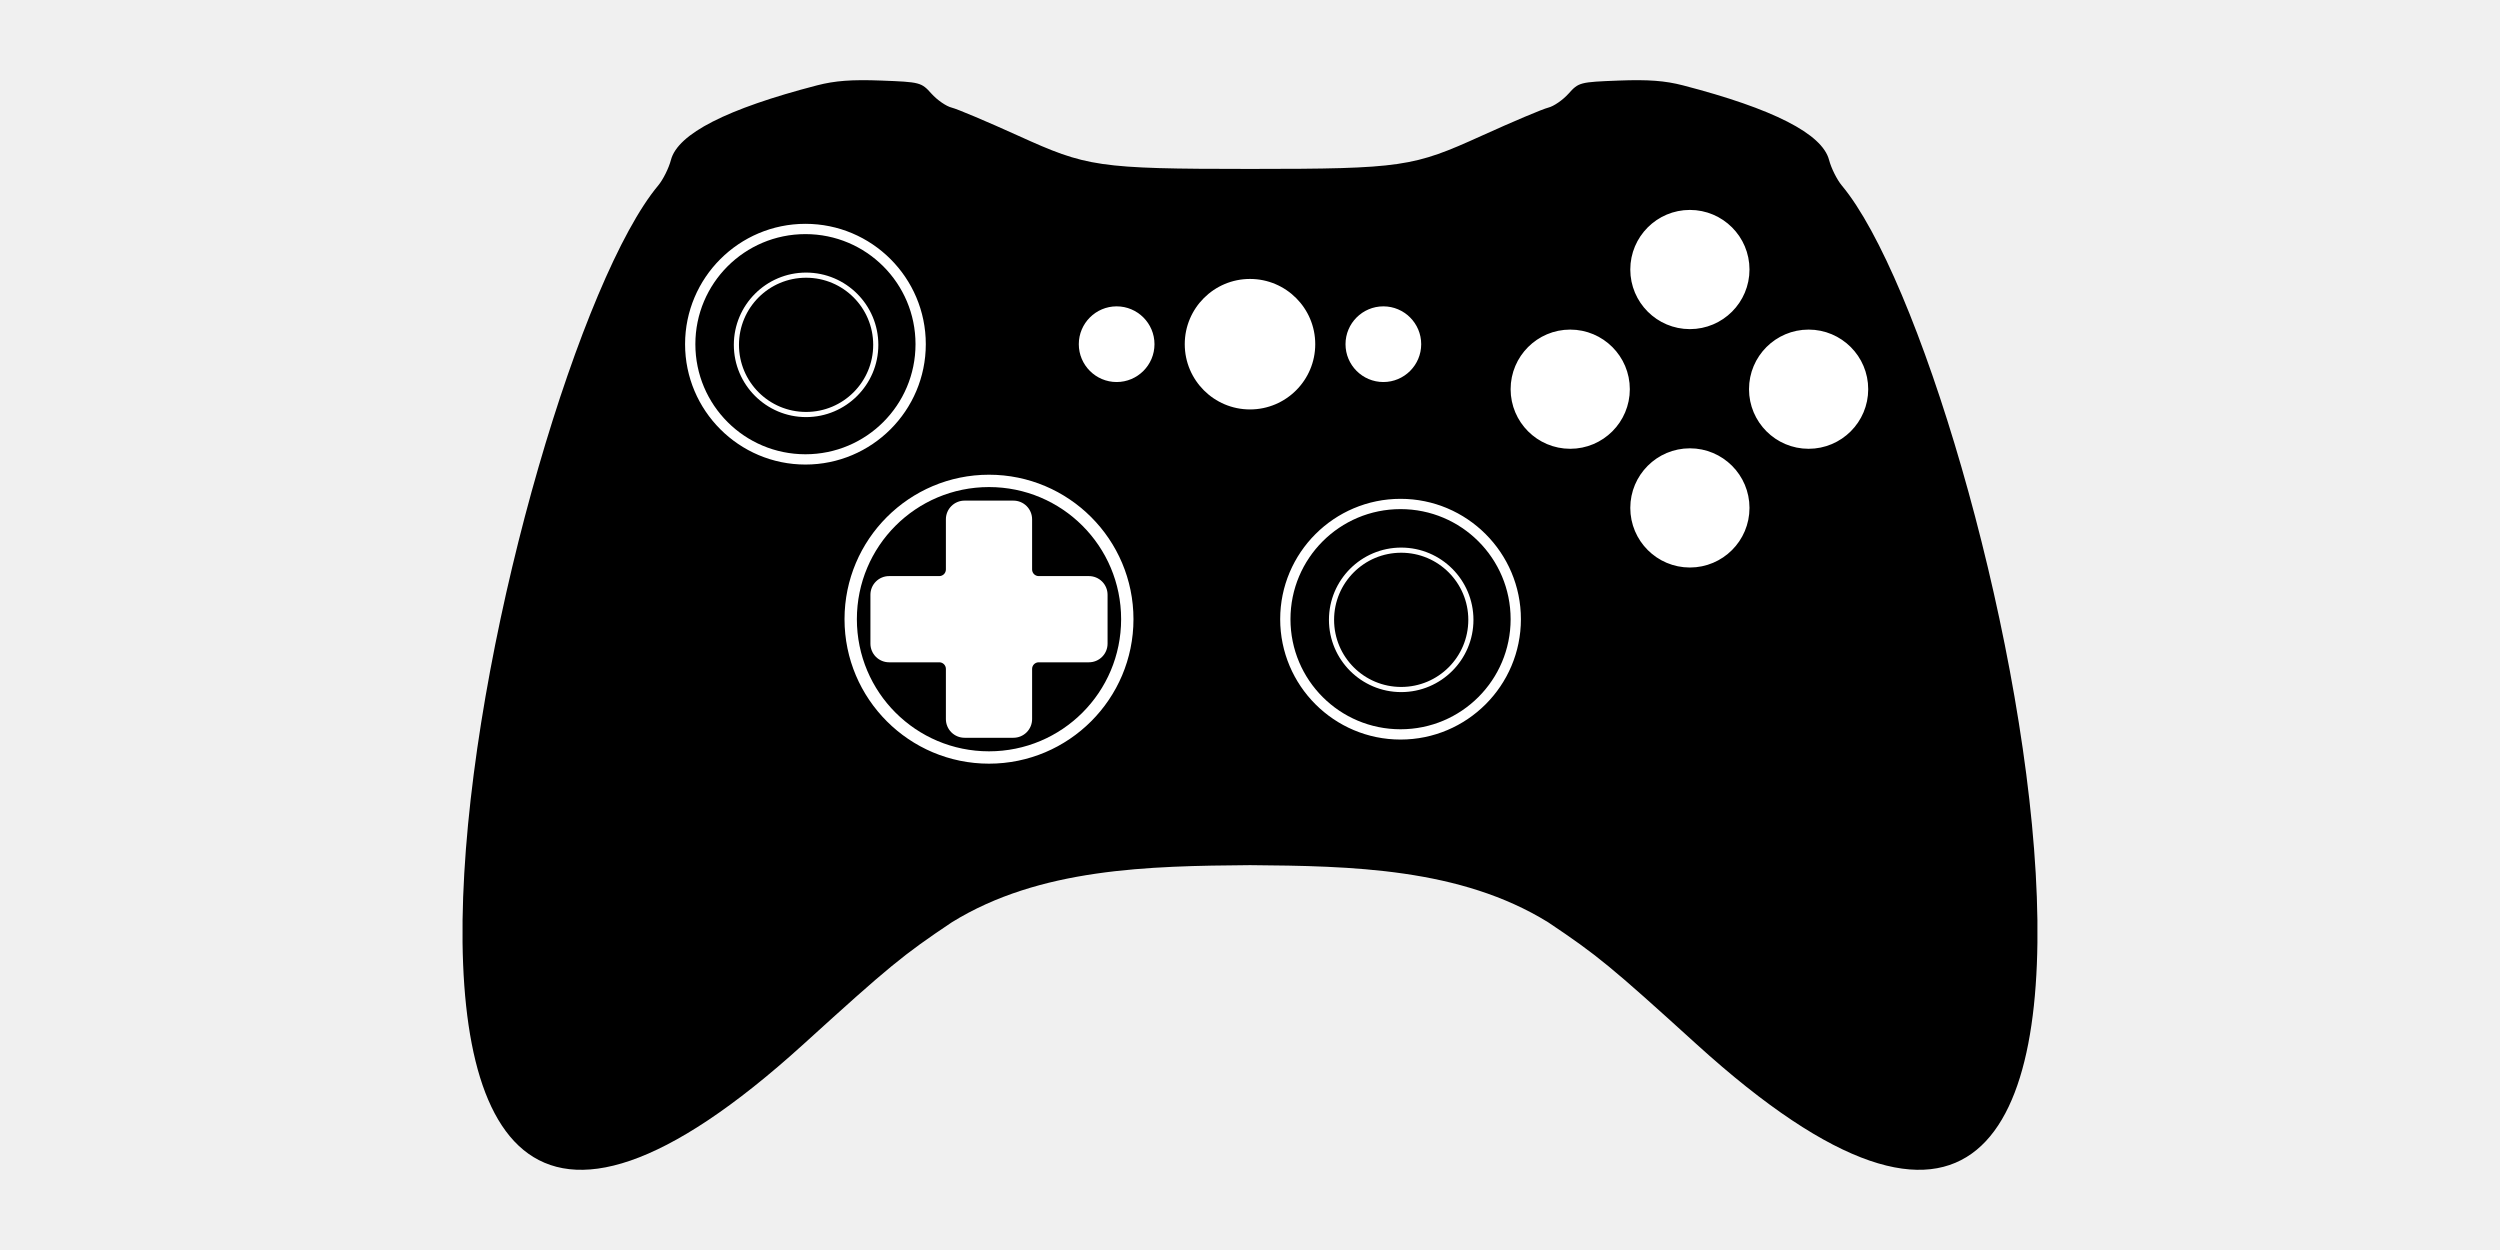
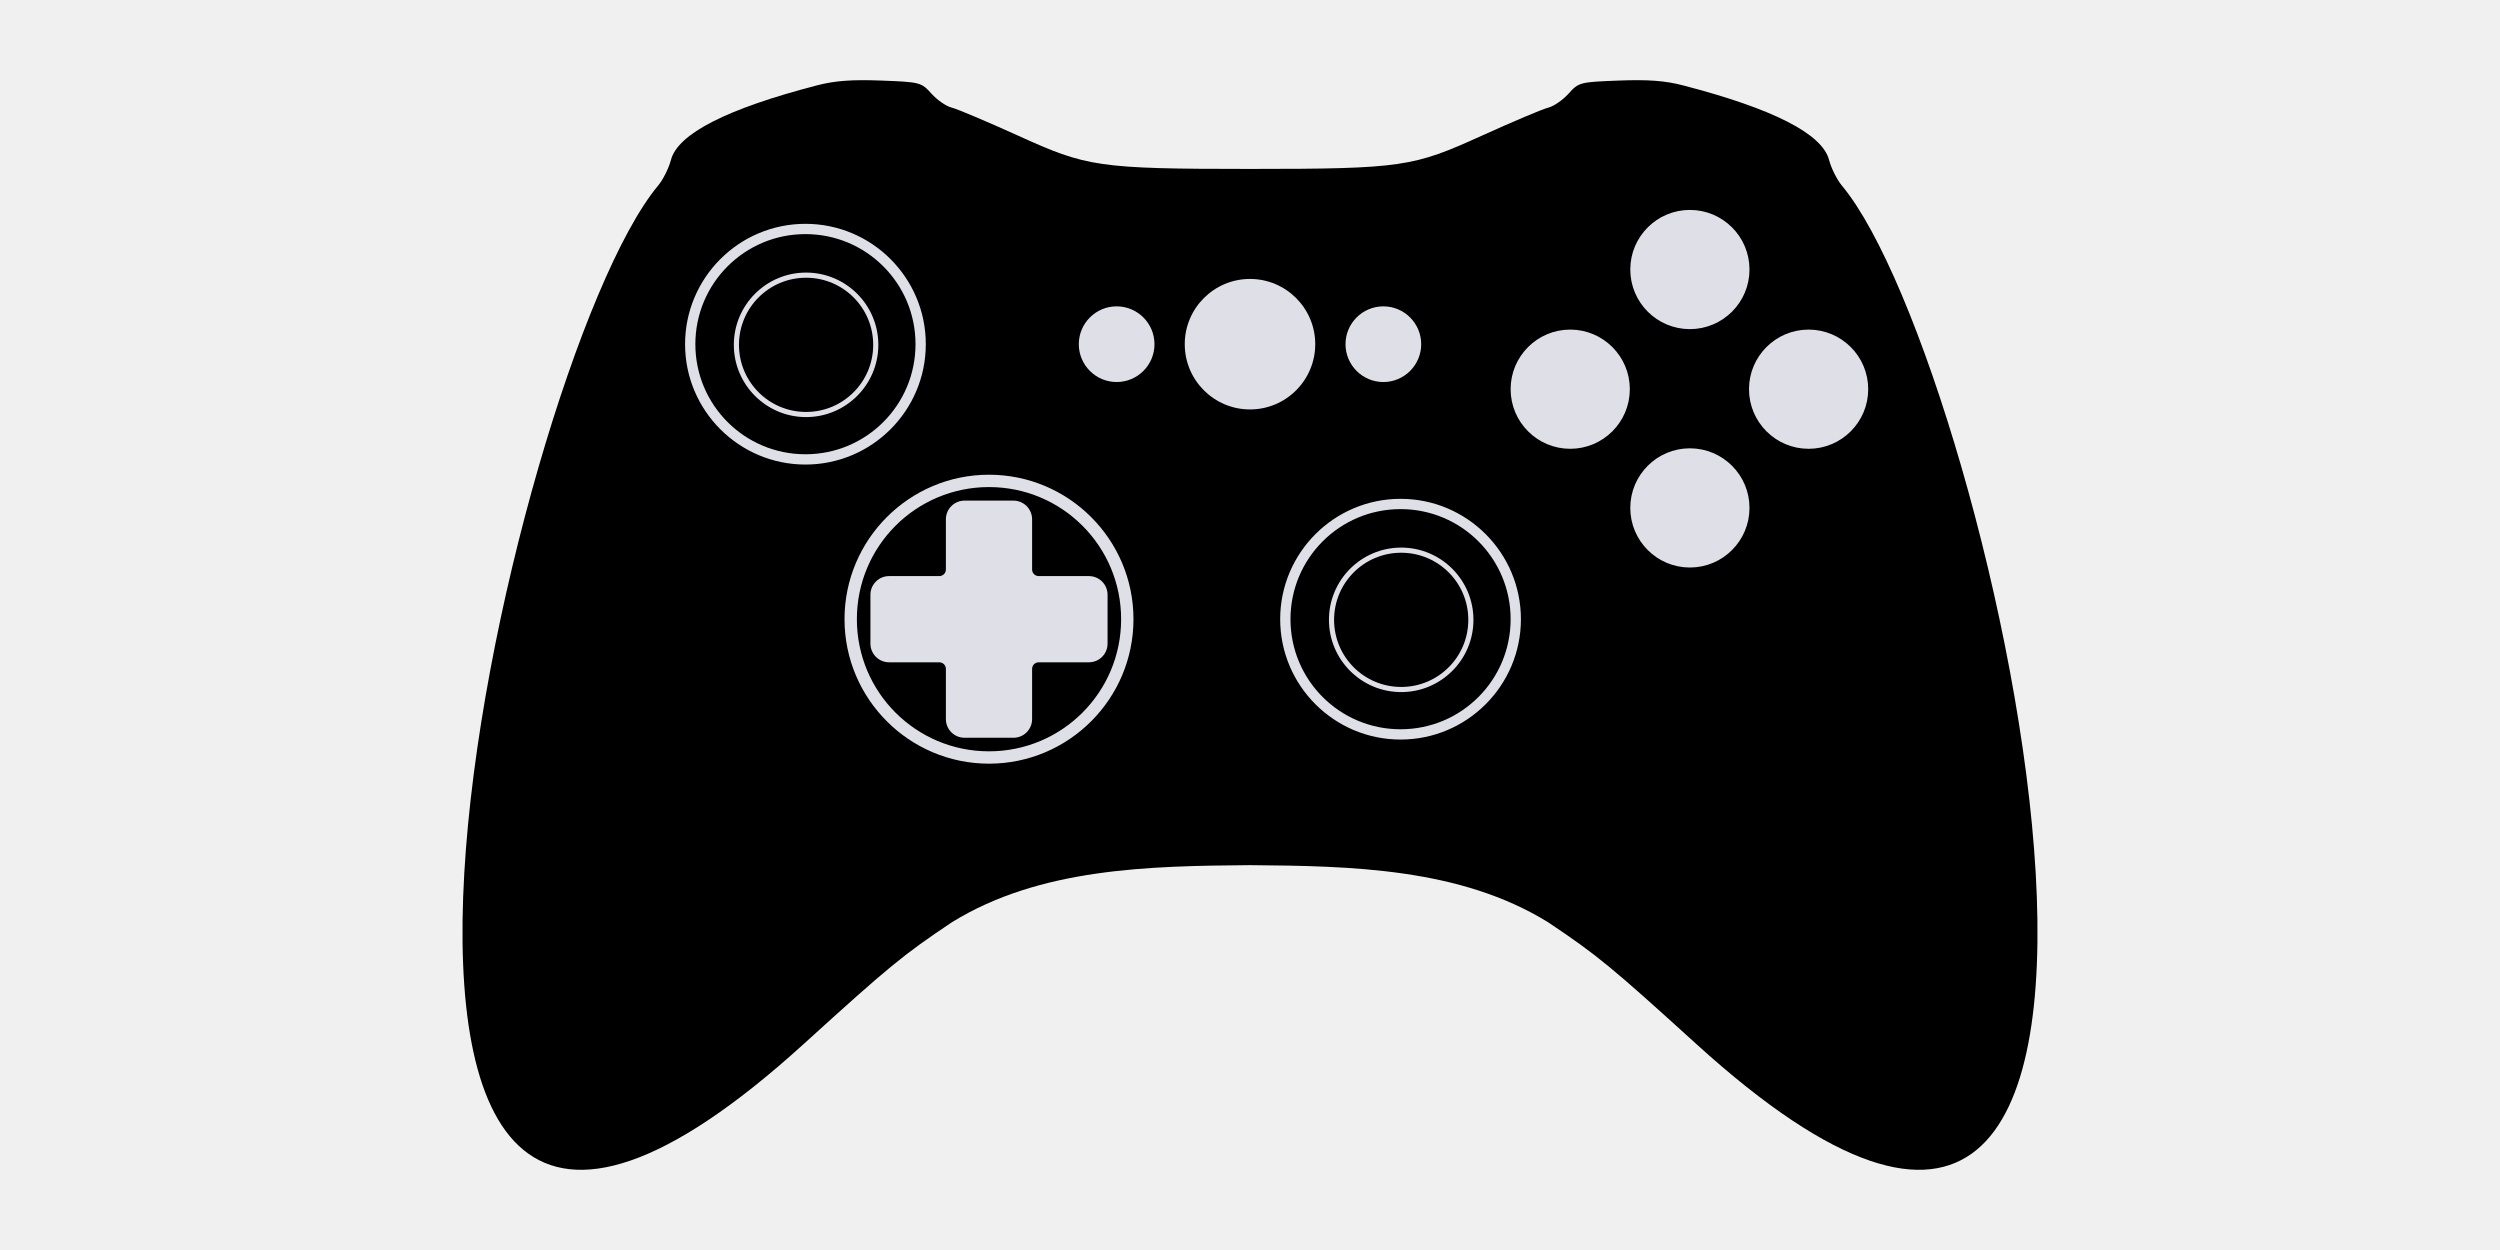
<svg xmlns="http://www.w3.org/2000/svg" xml:space="preserve" width="1000" height="500">
-   <g transform="translate(185 32.072)">
-     <path d="M167.486.153c-11.78-.447-18.489.054-25.686 1.922-36.091 9.362-55.686 19.366-58.424 29.83-.864 3.3-3.16 7.904-5.104 10.23-60.412 72.3-165.82 546.88 58.197 343.4 34.301-31.157 39.613-35.523 59.305-48.718 35.127-21.686 78.742-22.5 119.226-22.829 40.483.329 84.098 1.143 119.225 22.83 19.692 13.194 25.004 17.56 59.305 48.717 224.016 203.48 118.61-271.1 58.197-343.4-1.943-2.326-4.24-6.93-5.104-10.23-2.738-10.464-22.333-20.468-58.424-29.83-7.197-1.867-13.905-2.37-25.686-1.922-15.585.593-16.036.71-20.098 5.239-2.285 2.548-5.923 5.058-8.082 5.578s-14.174 5.593-26.699 11.275C380.376 34.612 376.062 35.502 315 35.5c-61.063.001-65.377-.888-92.635-13.255-12.525-5.682-24.54-10.755-26.699-11.275s-5.797-3.03-8.082-5.578C183.522.862 183.07.746 167.486.153" style="opacity:1;fill:#000;fill-opacity:1;fill-rule:evenodd;stroke:none;stroke-width:3.33;stroke-linecap:round;stroke-miterlimit:7;stroke-opacity:1;paint-order:stroke markers fill" />
-     <circle cx="409.621" cy="123.416" r="20.64" style="opacity:.5;fill:none;stroke-width:2.822" />
-     <circle cx="338.07" cy="123.416" r="15.136" style="opacity:.5;fill:none;stroke-width:1.881" />
-     <circle cx="248.631" cy="123.416" r="15.136" style="opacity:.5;fill:none;stroke-width:1.881" />
-     <circle cx="375.22" cy="215.606" r="44.031" style="opacity:.5;fill:none;stroke-width:3.763" />
-     <circle cx="137.177" cy="123.415" r="44.031" style="opacity:.5;fill:none;stroke-width:3.763" />
-     <circle cx="450.901" cy="82.137" r="20.64" style="opacity:.5;fill:none;stroke-width:2.822" />
-     <circle cx="492.18" cy="123.416" r="20.64" style="opacity:.5;fill:none;stroke-width:2.822" />
-     <circle cx="450.901" cy="164.695" r="20.64" style="opacity:.5;fill:none;stroke-width:2.822" />
-     <path d="M200.103 270.646a3.763 3.763 0 0 1-3.763-3.763v-29.256h-29.256a3.763 3.763 0 0 1-3.763-3.763v-24.131a3.763 3.763 0 0 1 3.763-3.763h29.256v-29.256a3.763 3.763 0 0 1 3.763-3.763h24.126a3.763 3.763 0 0 1 3.763 3.763v29.256h29.256a3.763 3.763 0 0 1 3.763 3.763v24.126a3.763 3.763 0 0 1-3.763 3.763h-29.256v29.256a3.763 3.763 0 0 1-3.763 3.763Z" style="opacity:.5;fill:none;stroke-width:.941" />
-     <path d="M577.37 256.438c-24.296 0-44.032 19.735-44.032 44.03s19.736 44.03 44.031 44.03 44.031-19.734 44.031-44.03-19.736-44.03-44.03-44.03m0 3.761c22.26 0 40.267 18.008 40.267 40.27 0 22.261-18.006 40.267-40.268 40.267s-40.267-18.006-40.267-40.267 18.005-40.27 40.267-40.27" style="baseline-shift:baseline;display:inline;overflow:visible;opacity:1;vector-effect:none;fill:#fff;stop-color:#000;stop-opacity:1" transform="translate(-256.105 -112.942)scale(1.09345)" />
-     <path d="M577.607 274.273c-14.586 0-26.431 11.846-26.431 26.432s11.845 26.432 26.431 26.432 26.432-11.846 26.432-26.432-11.845-26.432-26.432-26.432m0 1.883c13.57 0 24.55 10.98 24.55 24.55s-10.98 24.548-24.55 24.548-24.55-10.98-24.55-24.549c0-13.57 10.98-24.549 24.55-24.549" style="baseline-shift:baseline;display:inline;overflow:visible;opacity:1;vector-effect:none;fill:#fff;stop-color:#000;stop-opacity:1" transform="translate(-256.105 -112.942)scale(1.09345)" />
-     <circle cx="294.726" cy="62.184" r="24.079" style="opacity:.5;fill:none;stroke-width:1.881" />
-     <g fill="none" transform="translate(-263.322 -117.148)scale(1.15501)">
-       <circle cx="653.049" cy="166.999" r="19.229" style="fill:#fff;stroke:#fff;stroke-width:2.822" />
-       <circle cx="653.049" cy="249.558" r="19.229" style="fill:#fff;stroke:#fff;stroke-width:2.822" />
-       <circle cx="-208.442" cy="611.606" r="19.229" style="fill:#fff;stroke:#fff;stroke-width:2.822" transform="rotate(-90)" />
-       <circle cx="-208.442" cy="694.164" r="19.229" style="fill:#fff;stroke:#fff;stroke-width:2.822" transform="rotate(-90)" />
-     </g>
-     <path d="M403.435 255.227a7.117 7.117 0 0 0-7.135 7.136v19.145a2.515 2.515 0 0 1-2.514 2.514h-19.144a7.117 7.117 0 0 0-7.135 7.134v18.625a7.117 7.117 0 0 0 7.135 7.134h19.144a2.515 2.515 0 0 1 2.514 2.515v19.143a7.117 7.117 0 0 0 7.135 7.136h18.626a7.117 7.117 0 0 0 7.133-7.136V319.43a2.515 2.515 0 0 1 2.515-2.515h19.147a7.117 7.117 0 0 0 7.132-7.134v-18.625a7.117 7.117 0 0 0-7.133-7.134h-19.147a2.515 2.515 0 0 1-2.515-2.514v-19.145a7.117 7.117 0 0 0-7.132-7.134z" style="fill:#fff;fill-rule:evenodd;stroke:none;stroke-width:3.026;stroke-miterlimit:7;paint-order:stroke markers fill" transform="translate(-222.117 -99.399)scale(1.04838)" />
-     <path d="M412.747 245.345c-30.416 0-55.124 24.708-55.124 55.124s24.708 55.122 55.124 55.122 55.124-24.706 55.124-55.122-24.708-55.124-55.124-55.124m0 4.71c27.87 0 50.412 22.544 50.412 50.414s-22.542 50.412-50.412 50.412-50.412-22.542-50.412-50.412 22.542-50.414 50.412-50.414" style="baseline-shift:baseline;display:inline;overflow:visible;opacity:1;vector-effect:none;fill:#fff;fill-opacity:1;stroke-width:1.252;stop-color:#000;stop-opacity:1" transform="translate(-222.117 -99.399)scale(1.04838)" />
-     <path d="M517.15 164.368c-14.402 0-26.1 11.697-26.1 26.098s11.698 26.099 26.1 26.099c14.4 0 26.095-11.698 26.095-26.099s-11.695-26.098-26.096-26.098" style="baseline-shift:baseline;display:inline;overflow:visible;vector-effect:none;fill:#fff;fill-opacity:1;stroke-width:1.084;stop-color:#000" transform="translate(-202.148 -84.862)" />
-     <path d="M570.491 175.33c-8.348 0-15.137 6.789-15.137 15.137s6.789 15.135 15.137 15.135 15.137-6.787 15.137-15.135-6.789-15.137-15.137-15.137" style="baseline-shift:baseline;display:inline;overflow:visible;opacity:1;vector-effect:none;fill:#fff;fill-opacity:1;stop-color:#000" transform="translate(-202.148 -84.862)" />
-     <path d="M463.805 175.33c8.348 0 15.137 6.789 15.137 15.137s-6.789 15.135-15.137 15.135-15.137-6.787-15.137-15.135 6.789-15.137 15.137-15.137" style="baseline-shift:baseline;display:inline;overflow:visible;vector-effect:none;fill:#fff;fill-opacity:1;stop-color:#000" transform="translate(-202.148 -84.862)" />
-     <path d="M577.37 256.438c-24.296 0-44.032 19.735-44.032 44.03s19.736 44.03 44.031 44.03 44.031-19.734 44.031-44.03-19.736-44.03-44.03-44.03m0 3.761c22.26 0 40.267 18.008 40.267 40.27 0 22.261-18.006 40.267-40.268 40.267s-40.267-18.006-40.267-40.267 18.005-40.27 40.267-40.27" style="baseline-shift:baseline;display:inline;overflow:visible;opacity:1;vector-effect:none;fill:#fff;stop-color:#000;stop-opacity:1" transform="translate(-494.149 -222.943)scale(1.09345)" />
-     <path d="M577.607 274.273c-14.586 0-26.431 11.846-26.431 26.432s11.845 26.432 26.431 26.432 26.432-11.846 26.432-26.432-11.845-26.432-26.432-26.432m0 1.883c13.57 0 24.55 10.98 24.55 24.55s-10.98 24.548-24.55 24.548-24.55-10.98-24.55-24.549c0-13.57 10.98-24.549 24.55-24.549" style="baseline-shift:baseline;display:inline;overflow:visible;opacity:1;vector-effect:none;fill:#fff;stop-color:#000;stop-opacity:1" transform="translate(-494.149 -222.943)scale(1.09345)" />
-   </g>
+   <path d="M352.486 32.225c-11.78-.447-18.489.054-25.686 1.922-36.091 9.362-55.686 19.366-58.424 29.83-.864 3.3-3.16 7.904-5.104 10.23-60.412 72.3-165.82 546.88 58.197 343.4 34.301-31.157 39.613-35.523 59.305-48.718 35.127-21.686 78.742-22.5 119.226-22.829 40.483.329 84.098 1.143 119.225 22.83 19.692 13.194 25.004 17.56 59.305 48.717 224.016 203.48 118.61-271.1 58.197-343.4-1.943-2.326-4.24-6.93-5.104-10.23-2.738-10.464-22.333-20.468-58.424-29.83-7.197-1.867-13.905-2.37-25.686-1.922-15.585.593-16.036.71-20.098 5.239-2.285 2.548-5.923 5.058-8.082 5.578s-14.174 5.593-26.699 11.275C565.376 66.684 561.062 67.574 500 67.572c-61.063.001-65.377-.888-92.635-13.255-12.525-5.682-24.54-10.755-26.699-11.275s-5.797-3.03-8.082-5.578c-4.062-4.53-4.514-4.646-20.098-5.239" style="fill:#000;fill-opacity:1;fill-rule:evenodd;stroke:none;stroke-width:3.33;stroke-linecap:round;stroke-miterlimit:7;stroke-opacity:1;paint-order:stroke markers fill" />
+   <circle cx="594.621" cy="155.488" r="20.64" style="opacity:.5;fill:none;stroke-width:2.822" />
+   <circle cx="523.07" cy="155.488" r="15.136" style="opacity:.5;fill:none;stroke-width:1.881" />
+   <circle cx="433.631" cy="155.488" r="15.136" style="opacity:.5;fill:none;stroke-width:1.881" />
+   <circle cx="560.22" cy="247.678" r="44.031" style="opacity:.5;fill:none;stroke-width:3.763" />
+   <circle cx="322.177" cy="155.487" r="44.031" style="opacity:.5;fill:none;stroke-width:3.763" />
+   <circle cx="635.901" cy="114.209" r="20.64" style="opacity:.5;fill:none;stroke-width:2.822" />
+   <circle cx="677.18" cy="155.488" r="20.64" style="opacity:.5;fill:none;stroke-width:2.822" />
+   <circle cx="635.901" cy="196.767" r="20.64" style="opacity:.5;fill:none;stroke-width:2.822" />
+   <path d="M385.103 302.718a3.763 3.763 0 0 1-3.763-3.763v-29.256h-29.256a3.763 3.763 0 0 1-3.763-3.763v-24.131a3.763 3.763 0 0 1 3.763-3.763h29.256v-29.256a3.763 3.763 0 0 1 3.763-3.763h24.126a3.763 3.763 0 0 1 3.763 3.763v29.256h29.256a3.763 3.763 0 0 1 3.763 3.763v24.126a3.763 3.763 0 0 1-3.763 3.763h-29.256v29.256a3.763 3.763 0 0 1-3.763 3.763z" style="opacity:.5;fill:none;stroke-width:.941" />
+   <path d="M560.22 199.532c-26.566 0-48.147 21.58-48.147 48.145s21.58 48.144 48.146 48.144c26.565 0 48.146-21.578 48.146-48.144 0-26.567-21.58-48.145-48.145-48.145m0 4.113c24.34 0 44.03 19.69 44.03 44.033 0 24.341-19.688 44.03-44.03 44.03s-44.03-19.689-44.03-44.03 19.687-44.033 44.03-44.033" style="baseline-shift:baseline;display:inline;overflow:visible;vector-effect:none;fill:#dfdfe7;stroke-width:1.093;stop-color:#000;fill-opacity:1" />
+   <path d="M560.48 219.034c-15.95 0-28.902 12.953-28.902 28.902s12.952 28.902 28.901 28.902 28.902-12.953 28.902-28.902-12.951-28.902-28.902-28.902m0 2.059c14.838 0 26.845 12.006 26.845 26.844s-12.007 26.842-26.845 26.842-26.844-12.006-26.844-26.843 12.006-26.843 26.844-26.843" style="baseline-shift:baseline;display:inline;overflow:visible;vector-effect:none;fill:#dfdfe7;stroke-width:1.093;stop-color:#000;fill-opacity:1" />
+   <circle cx="479.726" cy="94.256" r="24.079" style="opacity:.5;fill:none;stroke-width:1.881" />
+   <circle cx="675.956" cy="107.81" r="22.21" style="fill:#dfdfe7;stroke:#dfdfe7;stroke-width:3.26;fill-opacity:1;stroke-opacity:1" />
+   <circle cx="675.956" cy="203.166" r="22.21" style="fill:#dfdfe7;stroke:#dfdfe7;stroke-width:3.26;fill-opacity:1;stroke-opacity:1" />
+   <circle cx="-155.677" cy="628.089" r="22.21" style="fill:#dfdfe7;stroke:#dfdfe7;stroke-width:3.26;fill-opacity:1;stroke-opacity:1" transform="rotate(-90)" />
+   <circle cx="-155.677" cy="723.444" r="22.21" style="fill:#dfdfe7;stroke:#dfdfe7;stroke-width:3.26;fill-opacity:1;stroke-opacity:1" transform="rotate(-90)" />
+   <path d="M385.836 200.248a7.46 7.46 0 0 0-7.48 7.481V227.8a2.637 2.637 0 0 1-2.636 2.636h-20.07a7.46 7.46 0 0 0-7.48 7.48v19.525a7.46 7.46 0 0 0 7.48 7.48h20.07a2.637 2.637 0 0 1 2.636 2.636v20.07a7.46 7.46 0 0 0 7.48 7.48h19.527a7.46 7.46 0 0 0 7.478-7.48v-20.07a2.637 2.637 0 0 1 2.637-2.637h20.073a7.46 7.46 0 0 0 7.477-7.479v-19.526a7.46 7.46 0 0 0-7.478-7.479h-20.073a2.637 2.637 0 0 1-2.637-2.636v-20.07a7.46 7.46 0 0 0-7.477-7.48z" style="fill:#dfdfe7;fill-rule:evenodd;stroke:none;stroke-width:3.172;stroke-miterlimit:7;paint-order:stroke markers fill;fill-opacity:1" />
+   <path d="M395.599 189.888c-31.888 0-57.791 25.903-57.791 57.79 0 31.888 25.903 57.79 57.79 57.79 31.888 0 57.792-25.902 57.792-57.79s-25.904-57.79-57.791-57.79m0 4.938c29.218 0 52.85 23.634 52.85 52.853 0 29.218-23.632 52.85-52.85 52.85-29.219 0-52.851-23.632-52.851-52.85 0-29.219 23.632-52.853 52.85-52.853" style="baseline-shift:baseline;display:inline;overflow:visible;vector-effect:none;fill:#dfdfe7;fill-opacity:1;stroke-width:1.312;stop-color:#000" />
+   <path d="M500.002 111.578c-14.402 0-26.1 11.697-26.1 26.098s11.698 26.099 26.1 26.099c14.4 0 26.095-11.698 26.095-26.099s-11.695-26.098-26.096-26.098" style="baseline-shift:baseline;display:inline;overflow:visible;vector-effect:none;fill:#dfdfe7;fill-opacity:1;stroke-width:1.084;stop-color:#000" />
+   <path d="M553.343 122.54c-8.348 0-15.137 6.789-15.137 15.137s6.789 15.135 15.137 15.135 15.137-6.787 15.137-15.135-6.789-15.137-15.137-15.137m-106.686 0c8.348 0 15.137 6.789 15.137 15.137s-6.789 15.135-15.137 15.135-15.137-6.787-15.137-15.135 6.789-15.137 15.137-15.137" style="baseline-shift:baseline;display:inline;overflow:visible;vector-effect:none;fill:#dfdfe7;fill-opacity:1;stop-color:#000" />
+   <path d="M322.176 89.531c-26.566 0-48.147 21.58-48.147 48.145s21.58 48.144 48.146 48.144c26.565 0 48.146-21.578 48.146-48.144 0-26.567-21.58-48.145-48.145-48.145m0 4.113c24.34 0 44.03 19.69 44.03 44.033 0 24.341-19.688 44.03-44.03 44.03s-44.03-19.689-44.03-44.03 19.687-44.033 44.03-44.033" style="baseline-shift:baseline;display:inline;overflow:visible;vector-effect:none;fill:#dfdfe7;stroke-width:1.093;stop-color:#000;fill-opacity:1" />
+   <path d="M322.435 109.033c-15.949 0-28.9 12.953-28.9 28.902s12.951 28.902 28.9 28.902c15.95 0 28.902-12.953 28.902-28.902s-12.951-28.902-28.902-28.902m0 2.059c14.838 0 26.845 12.006 26.845 26.844s-12.007 26.842-26.845 26.842-26.844-12.006-26.844-26.843 12.006-26.843 26.844-26.843" style="baseline-shift:baseline;display:inline;overflow:visible;vector-effect:none;fill:#dfdfe7;stroke-width:1.093;stop-color:#000;fill-opacity:1" />
</svg>
